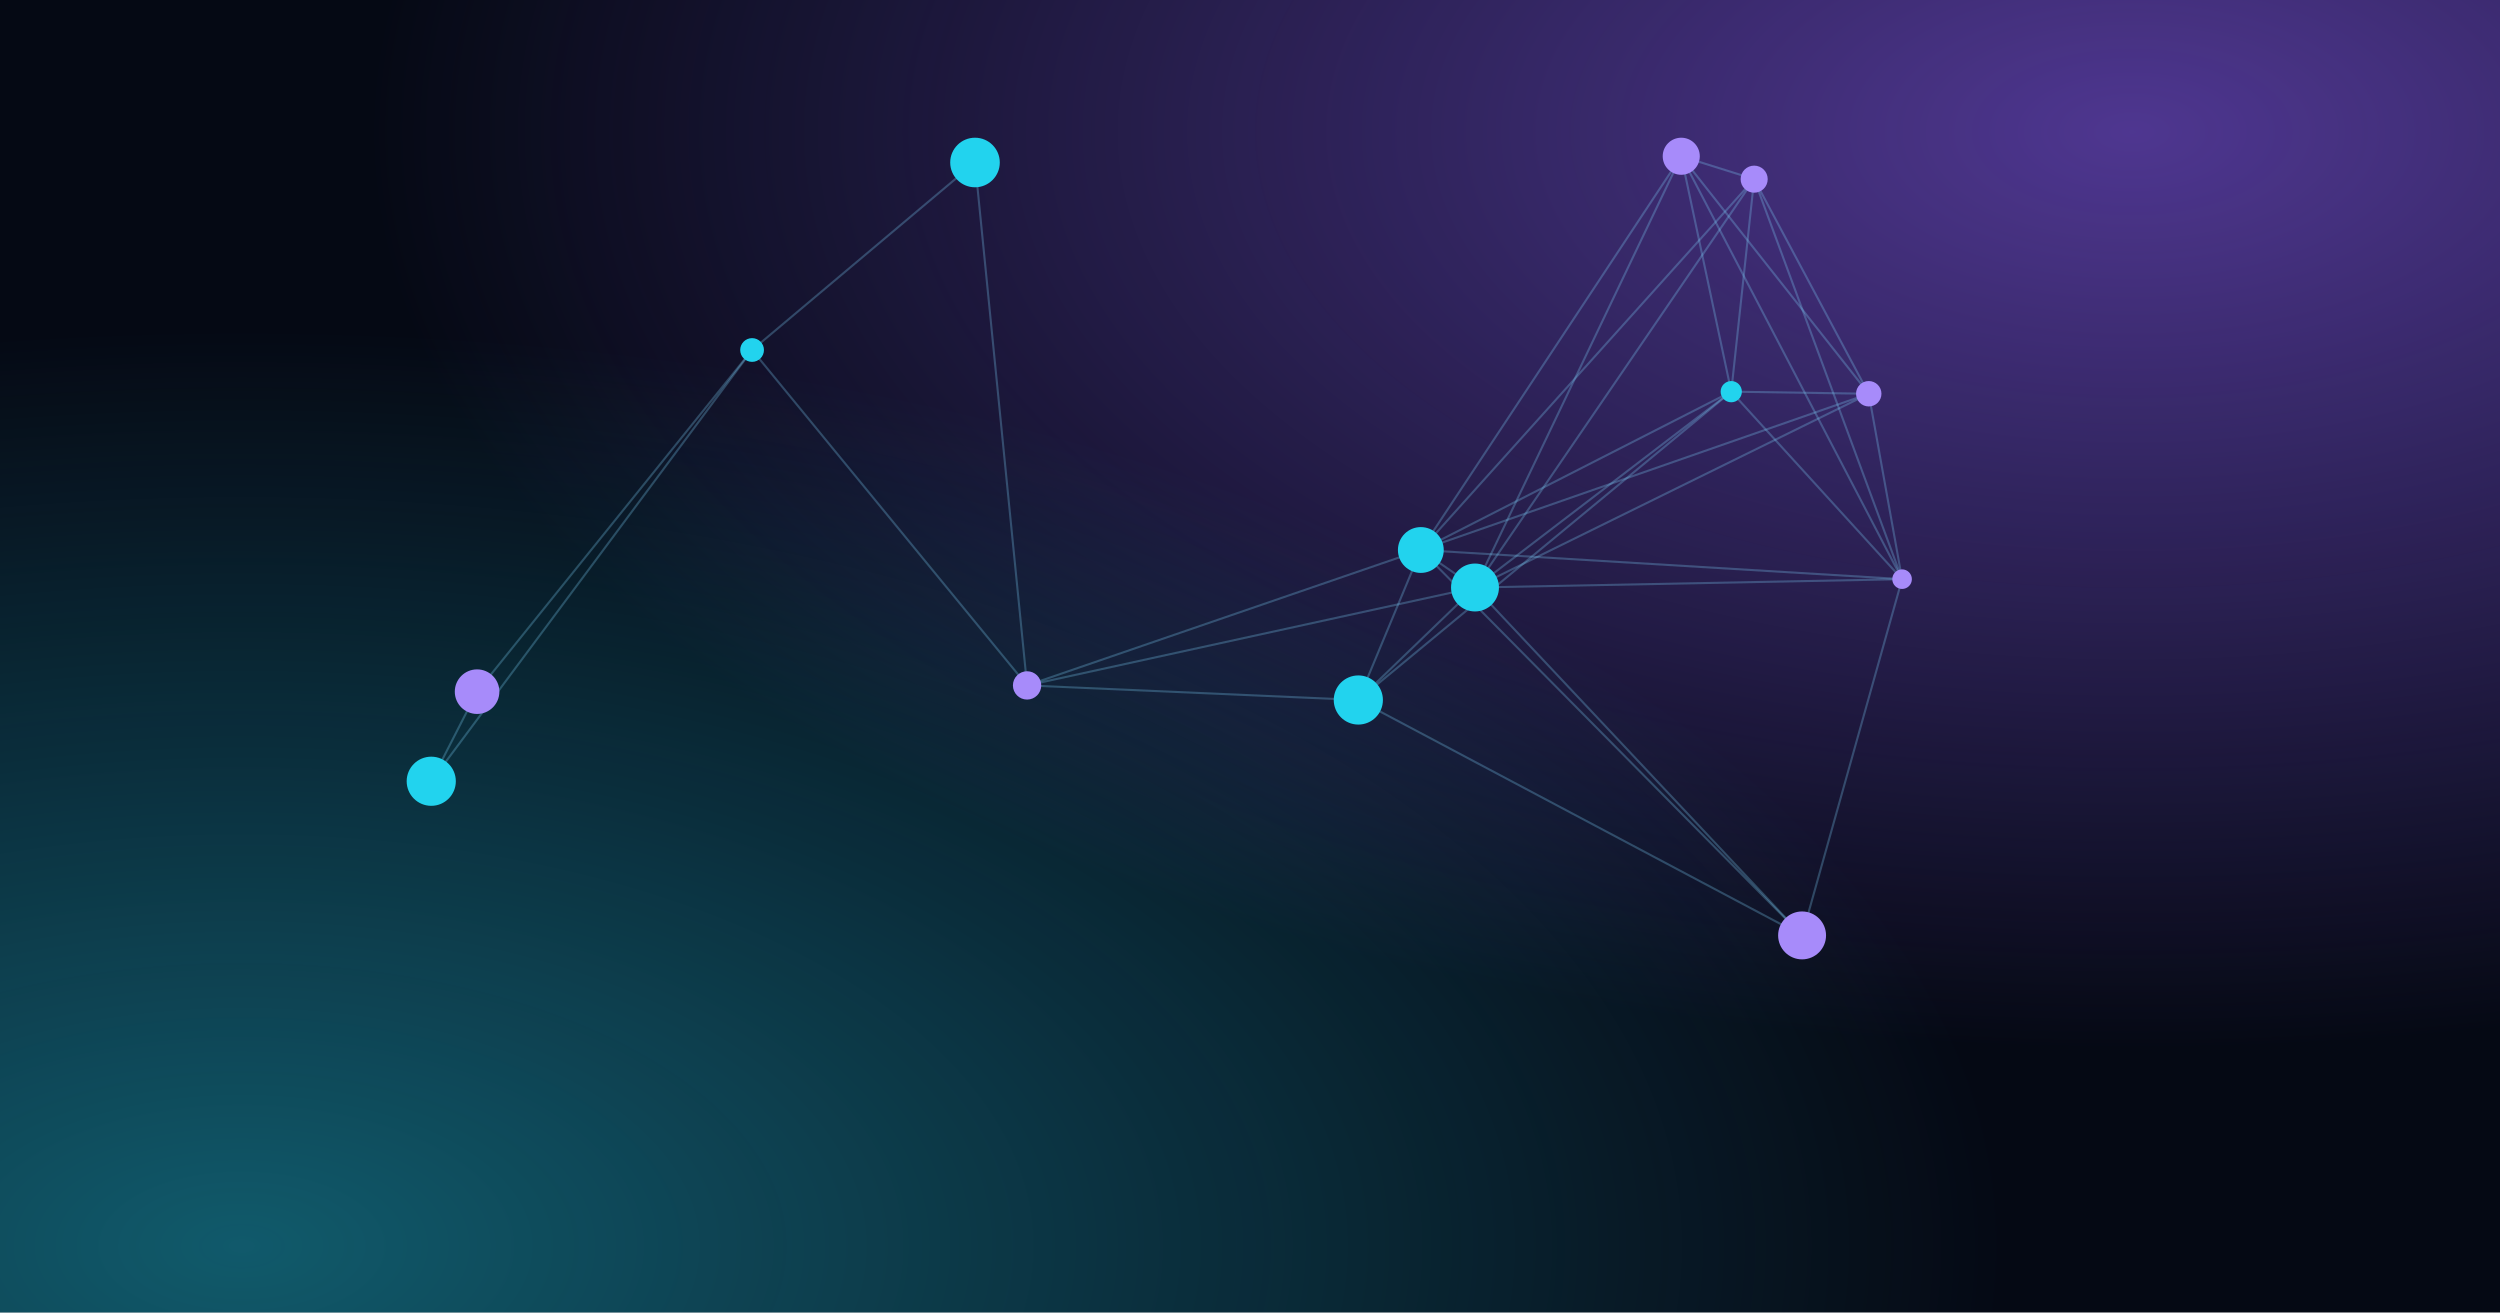
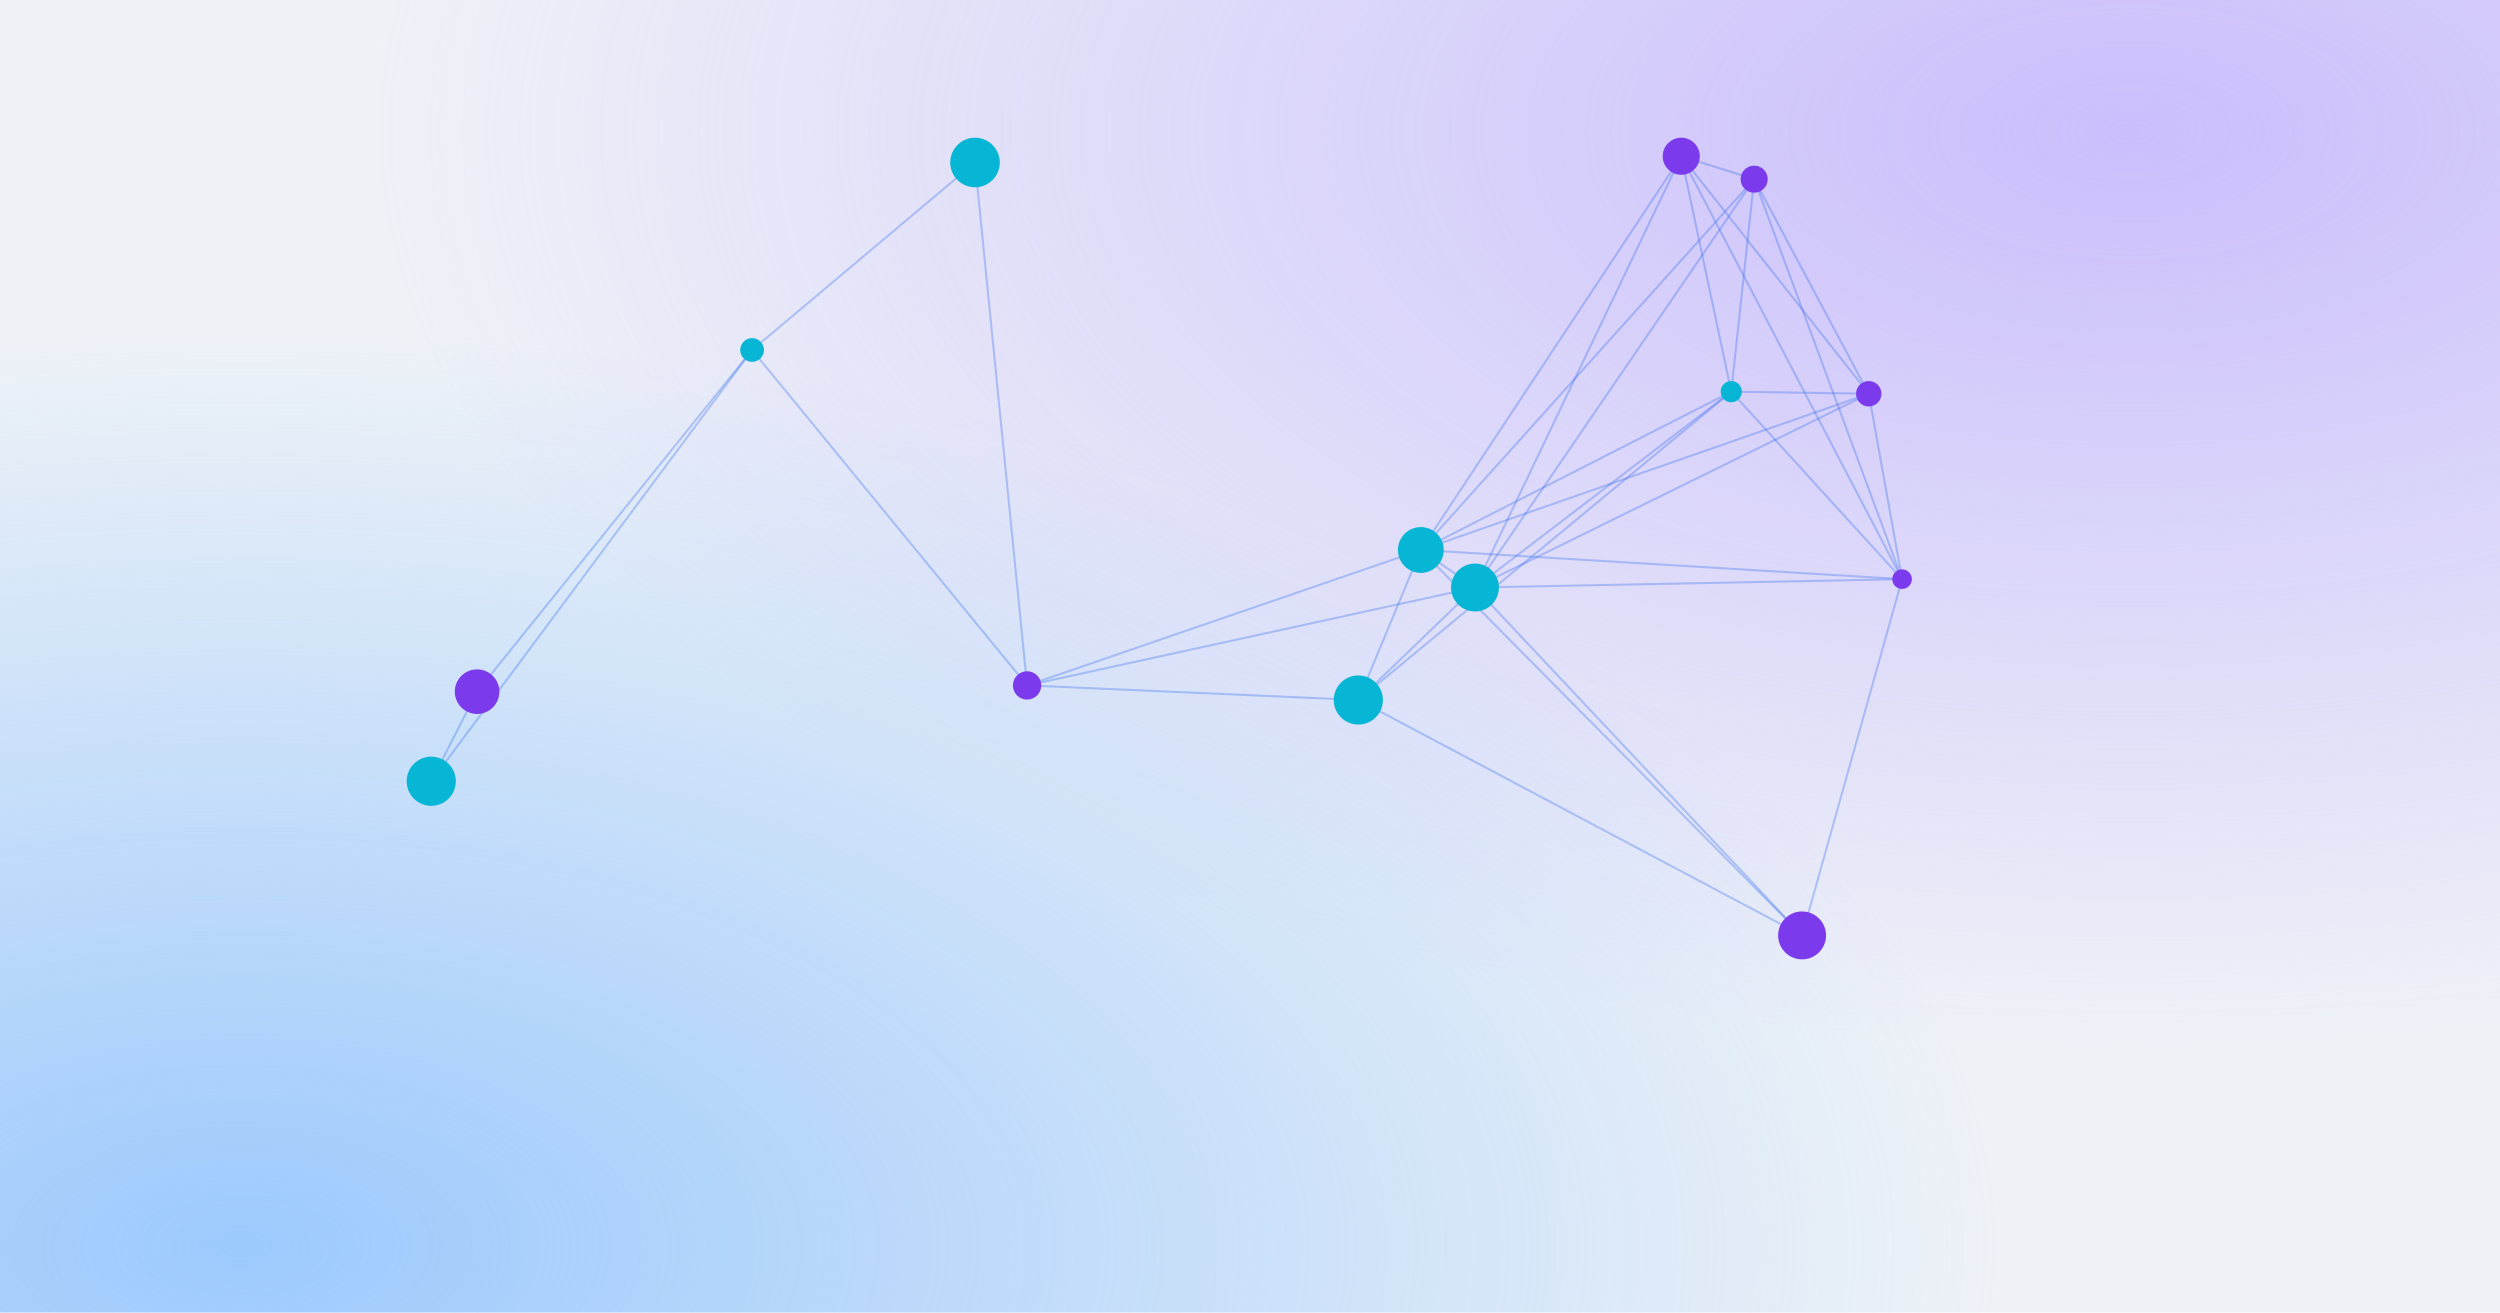
<svg xmlns="http://www.w3.org/2000/svg" viewBox="0 0 1200 630" width="1200" height="630">
  <defs>
    <radialGradient id="a" cx="85%" cy="10%" r="70%">
-       <stop offset="0" stop-color="#8b5cf6" stop-opacity=".55" />
-       <stop offset="1" stop-color="#8b5cf6" stop-opacity="0" />
+       <stop offset="0" stop-color="#c4b5fd" stop-opacity=".85" />
+       <stop offset="1" stop-color="#c4b5fd" stop-opacity="0" />
    </radialGradient>
    <radialGradient id="b" cx="10%" cy="95%" r="70%">
-       <stop offset="0" stop-color="#22d3ee" stop-opacity=".4" />
-       <stop offset="1" stop-color="#22d3ee" stop-opacity="0" />
+       <stop offset="0" stop-color="#93c5fd" stop-opacity=".9" />
+       <stop offset="1" stop-color="#93c5fd" stop-opacity="0" />
    </radialGradient>
  </defs>
-   <rect width="1200" height="630" fill="#050914" />
+   <rect width="1200" height="630" fill="#eef2f7" />
  <rect width="1200" height="630" fill="url(#a)" />
  <rect width="1200" height="630" fill="url(#b)" />
-   <line x1="682" y1="264" x2="865" y2="449" stroke="#7dd3fc" stroke-opacity=".28" />
-   <line x1="682" y1="264" x2="831" y2="188" stroke="#7dd3fc" stroke-opacity=".28" />
-   <line x1="682" y1="264" x2="913" y2="278" stroke="#7dd3fc" stroke-opacity=".28" />
-   <line x1="682" y1="264" x2="493" y2="329" stroke="#7dd3fc" stroke-opacity=".28" />
-   <line x1="682" y1="264" x2="842" y2="86" stroke="#7dd3fc" stroke-opacity=".28" />
-   <line x1="682" y1="264" x2="708" y2="282" stroke="#7dd3fc" stroke-opacity=".28" />
-   <line x1="682" y1="264" x2="652" y2="336" stroke="#7dd3fc" stroke-opacity=".28" />
-   <line x1="682" y1="264" x2="807" y2="75" stroke="#7dd3fc" stroke-opacity=".28" />
-   <line x1="682" y1="264" x2="897" y2="189" stroke="#7dd3fc" stroke-opacity=".28" />
-   <line x1="865" y1="449" x2="913" y2="278" stroke="#7dd3fc" stroke-opacity=".28" />
-   <line x1="865" y1="449" x2="708" y2="282" stroke="#7dd3fc" stroke-opacity=".28" />
-   <line x1="865" y1="449" x2="652" y2="336" stroke="#7dd3fc" stroke-opacity=".28" />
-   <line x1="468" y1="78" x2="493" y2="329" stroke="#7dd3fc" stroke-opacity=".28" />
-   <line x1="468" y1="78" x2="361" y2="168" stroke="#7dd3fc" stroke-opacity=".28" />
-   <line x1="831" y1="188" x2="913" y2="278" stroke="#7dd3fc" stroke-opacity=".28" />
-   <line x1="831" y1="188" x2="842" y2="86" stroke="#7dd3fc" stroke-opacity=".28" />
-   <line x1="831" y1="188" x2="708" y2="282" stroke="#7dd3fc" stroke-opacity=".28" />
-   <line x1="831" y1="188" x2="652" y2="336" stroke="#7dd3fc" stroke-opacity=".28" />
-   <line x1="831" y1="188" x2="807" y2="75" stroke="#7dd3fc" stroke-opacity=".28" />
-   <line x1="831" y1="188" x2="897" y2="189" stroke="#7dd3fc" stroke-opacity=".28" />
-   <line x1="913" y1="278" x2="842" y2="86" stroke="#7dd3fc" stroke-opacity=".28" />
-   <line x1="913" y1="278" x2="708" y2="282" stroke="#7dd3fc" stroke-opacity=".28" />
-   <line x1="913" y1="278" x2="807" y2="75" stroke="#7dd3fc" stroke-opacity=".28" />
-   <line x1="913" y1="278" x2="897" y2="189" stroke="#7dd3fc" stroke-opacity=".28" />
-   <line x1="493" y1="329" x2="708" y2="282" stroke="#7dd3fc" stroke-opacity=".28" />
-   <line x1="493" y1="329" x2="361" y2="168" stroke="#7dd3fc" stroke-opacity=".28" />
-   <line x1="493" y1="329" x2="652" y2="336" stroke="#7dd3fc" stroke-opacity=".28" />
-   <line x1="842" y1="86" x2="708" y2="282" stroke="#7dd3fc" stroke-opacity=".28" />
-   <line x1="842" y1="86" x2="807" y2="75" stroke="#7dd3fc" stroke-opacity=".28" />
-   <line x1="842" y1="86" x2="897" y2="189" stroke="#7dd3fc" stroke-opacity=".28" />
-   <line x1="229" y1="332" x2="207" y2="375" stroke="#7dd3fc" stroke-opacity=".28" />
-   <line x1="229" y1="332" x2="361" y2="168" stroke="#7dd3fc" stroke-opacity=".28" />
-   <line x1="207" y1="375" x2="361" y2="168" stroke="#7dd3fc" stroke-opacity=".28" />
-   <line x1="708" y1="282" x2="652" y2="336" stroke="#7dd3fc" stroke-opacity=".28" />
-   <line x1="708" y1="282" x2="807" y2="75" stroke="#7dd3fc" stroke-opacity=".28" />
-   <line x1="708" y1="282" x2="897" y2="189" stroke="#7dd3fc" stroke-opacity=".28" />
-   <line x1="807" y1="75" x2="897" y2="189" stroke="#7dd3fc" stroke-opacity=".28" />
-   <circle cx="682" cy="264" r="11.0" fill="#22d3ee" />
-   <circle cx="865" cy="449" r="11.5" fill="#a78bfa" />
-   <circle cx="468" cy="78" r="11.9" fill="#22d3ee" />
-   <circle cx="831" cy="188" r="5.1" fill="#22d3ee" />
-   <circle cx="913" cy="278" r="4.7" fill="#a78bfa" />
-   <circle cx="493" cy="329" r="6.8" fill="#a78bfa" />
-   <circle cx="842" cy="86" r="6.5" fill="#a78bfa" />
-   <circle cx="229" cy="332" r="10.7" fill="#a78bfa" />
-   <circle cx="207" cy="375" r="11.8" fill="#22d3ee" />
-   <circle cx="708" cy="282" r="11.5" fill="#22d3ee" />
-   <circle cx="361" cy="168" r="5.7" fill="#22d3ee" />
-   <circle cx="652" cy="336" r="11.8" fill="#22d3ee" />
-   <circle cx="807" cy="75" r="8.9" fill="#a78bfa" />
-   <circle cx="897" cy="189" r="6.1" fill="#a78bfa" />
+   <line x1="682" y1="264" x2="865" y2="449" stroke="#2563eb" stroke-opacity=".30" />
+   <line x1="682" y1="264" x2="831" y2="188" stroke="#2563eb" stroke-opacity=".30" />
+   <line x1="682" y1="264" x2="913" y2="278" stroke="#2563eb" stroke-opacity=".30" />
+   <line x1="682" y1="264" x2="493" y2="329" stroke="#2563eb" stroke-opacity=".30" />
+   <line x1="682" y1="264" x2="842" y2="86" stroke="#2563eb" stroke-opacity=".30" />
+   <line x1="682" y1="264" x2="708" y2="282" stroke="#2563eb" stroke-opacity=".30" />
+   <line x1="682" y1="264" x2="652" y2="336" stroke="#2563eb" stroke-opacity=".30" />
+   <line x1="682" y1="264" x2="807" y2="75" stroke="#2563eb" stroke-opacity=".30" />
+   <line x1="682" y1="264" x2="897" y2="189" stroke="#2563eb" stroke-opacity=".30" />
+   <line x1="865" y1="449" x2="913" y2="278" stroke="#2563eb" stroke-opacity=".30" />
+   <line x1="865" y1="449" x2="708" y2="282" stroke="#2563eb" stroke-opacity=".30" />
+   <line x1="865" y1="449" x2="652" y2="336" stroke="#2563eb" stroke-opacity=".30" />
+   <line x1="468" y1="78" x2="493" y2="329" stroke="#2563eb" stroke-opacity=".30" />
+   <line x1="468" y1="78" x2="361" y2="168" stroke="#2563eb" stroke-opacity=".30" />
+   <line x1="831" y1="188" x2="913" y2="278" stroke="#2563eb" stroke-opacity=".30" />
+   <line x1="831" y1="188" x2="842" y2="86" stroke="#2563eb" stroke-opacity=".30" />
+   <line x1="831" y1="188" x2="708" y2="282" stroke="#2563eb" stroke-opacity=".30" />
+   <line x1="831" y1="188" x2="652" y2="336" stroke="#2563eb" stroke-opacity=".30" />
+   <line x1="831" y1="188" x2="807" y2="75" stroke="#2563eb" stroke-opacity=".30" />
+   <line x1="831" y1="188" x2="897" y2="189" stroke="#2563eb" stroke-opacity=".30" />
+   <line x1="913" y1="278" x2="842" y2="86" stroke="#2563eb" stroke-opacity=".30" />
+   <line x1="913" y1="278" x2="708" y2="282" stroke="#2563eb" stroke-opacity=".30" />
+   <line x1="913" y1="278" x2="807" y2="75" stroke="#2563eb" stroke-opacity=".30" />
+   <line x1="913" y1="278" x2="897" y2="189" stroke="#2563eb" stroke-opacity=".30" />
+   <line x1="493" y1="329" x2="708" y2="282" stroke="#2563eb" stroke-opacity=".30" />
+   <line x1="493" y1="329" x2="361" y2="168" stroke="#2563eb" stroke-opacity=".30" />
+   <line x1="493" y1="329" x2="652" y2="336" stroke="#2563eb" stroke-opacity=".30" />
+   <line x1="842" y1="86" x2="708" y2="282" stroke="#2563eb" stroke-opacity=".30" />
+   <line x1="842" y1="86" x2="807" y2="75" stroke="#2563eb" stroke-opacity=".30" />
+   <line x1="842" y1="86" x2="897" y2="189" stroke="#2563eb" stroke-opacity=".30" />
+   <line x1="229" y1="332" x2="207" y2="375" stroke="#2563eb" stroke-opacity=".30" />
+   <line x1="229" y1="332" x2="361" y2="168" stroke="#2563eb" stroke-opacity=".30" />
+   <line x1="207" y1="375" x2="361" y2="168" stroke="#2563eb" stroke-opacity=".30" />
+   <line x1="708" y1="282" x2="652" y2="336" stroke="#2563eb" stroke-opacity=".30" />
+   <line x1="708" y1="282" x2="807" y2="75" stroke="#2563eb" stroke-opacity=".30" />
+   <line x1="708" y1="282" x2="897" y2="189" stroke="#2563eb" stroke-opacity=".30" />
+   <line x1="807" y1="75" x2="897" y2="189" stroke="#2563eb" stroke-opacity=".30" />
+   <circle cx="682" cy="264" r="11.0" fill="#06b6d4" />
+   <circle cx="865" cy="449" r="11.5" fill="#7c3aed" />
+   <circle cx="468" cy="78" r="11.9" fill="#06b6d4" />
+   <circle cx="831" cy="188" r="5.1" fill="#06b6d4" />
+   <circle cx="913" cy="278" r="4.7" fill="#7c3aed" />
+   <circle cx="493" cy="329" r="6.8" fill="#7c3aed" />
+   <circle cx="842" cy="86" r="6.5" fill="#7c3aed" />
+   <circle cx="229" cy="332" r="10.7" fill="#7c3aed" />
+   <circle cx="207" cy="375" r="11.8" fill="#06b6d4" />
+   <circle cx="708" cy="282" r="11.5" fill="#06b6d4" />
+   <circle cx="361" cy="168" r="5.7" fill="#06b6d4" />
+   <circle cx="652" cy="336" r="11.8" fill="#06b6d4" />
+   <circle cx="807" cy="75" r="8.9" fill="#7c3aed" />
+   <circle cx="897" cy="189" r="6.1" fill="#7c3aed" />
</svg>
